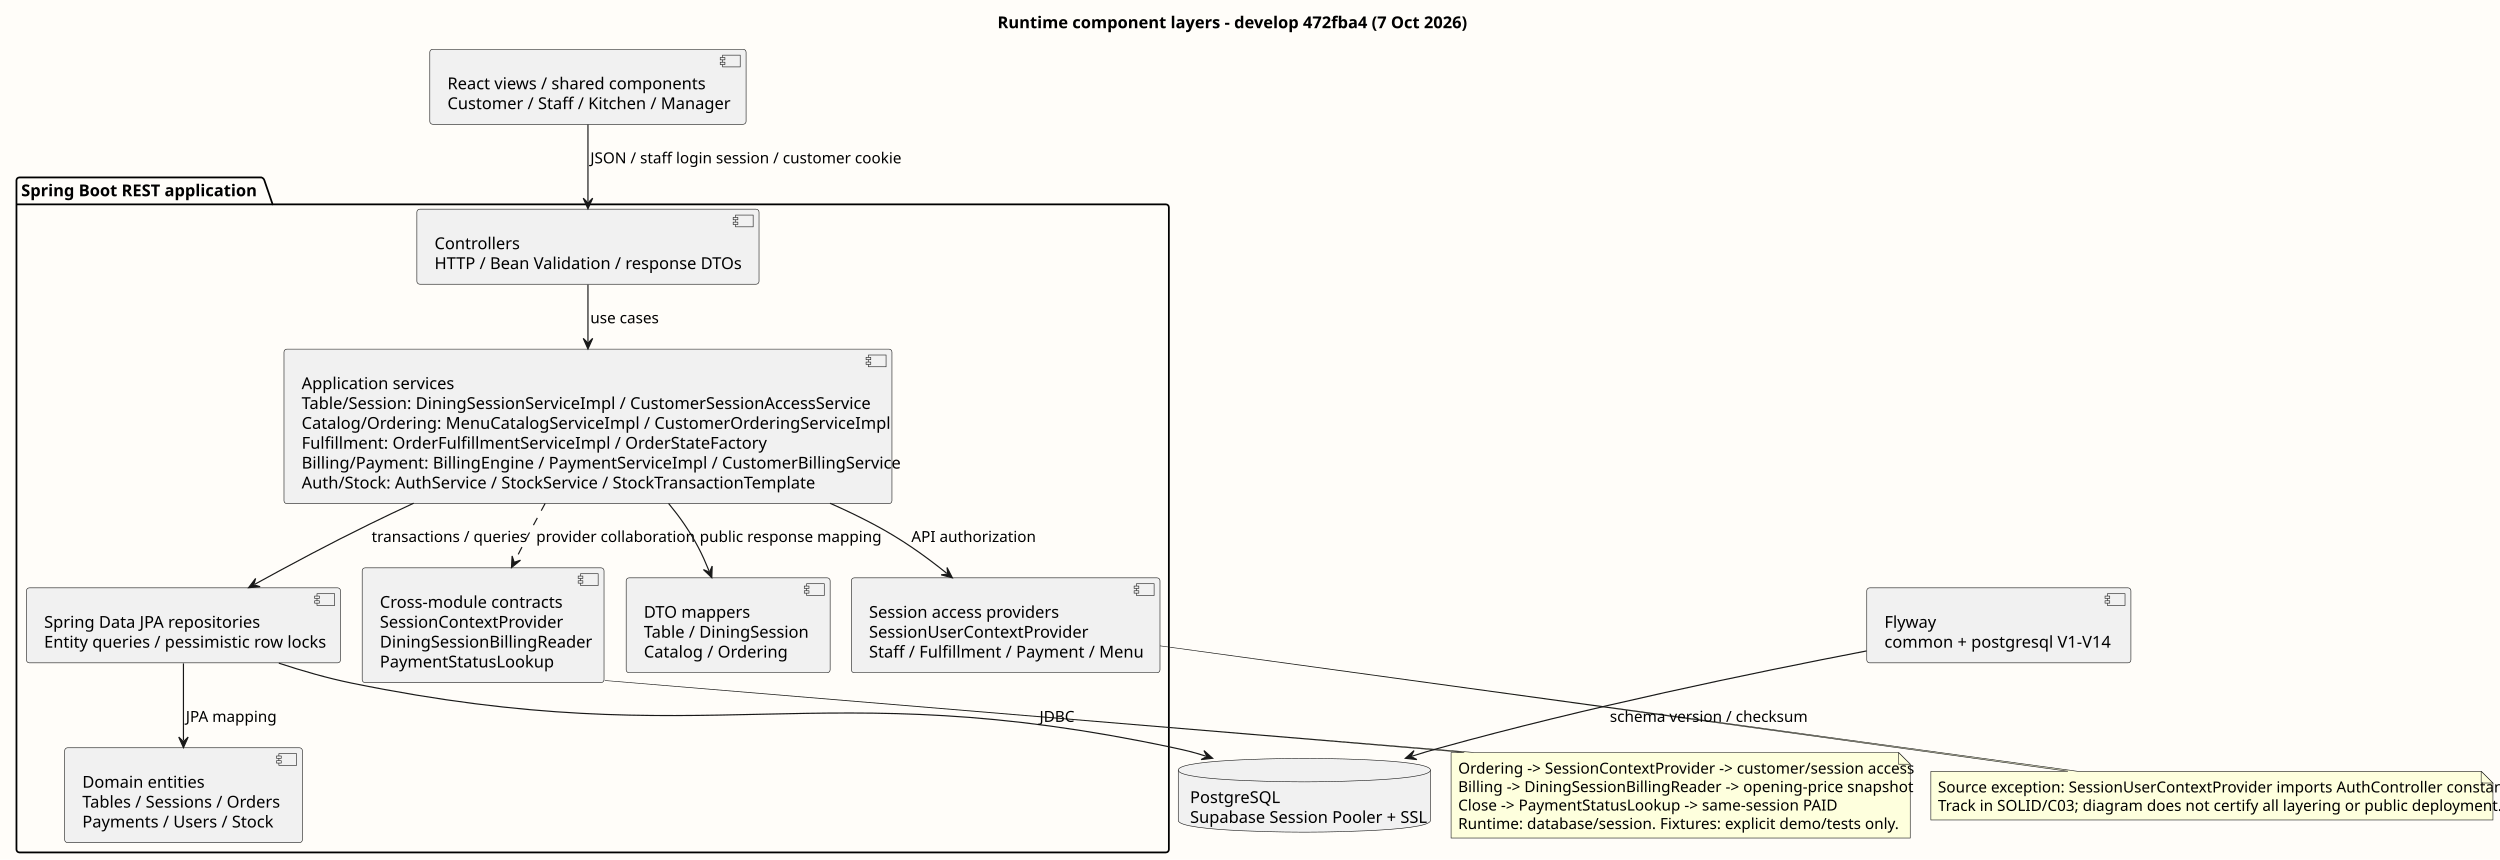
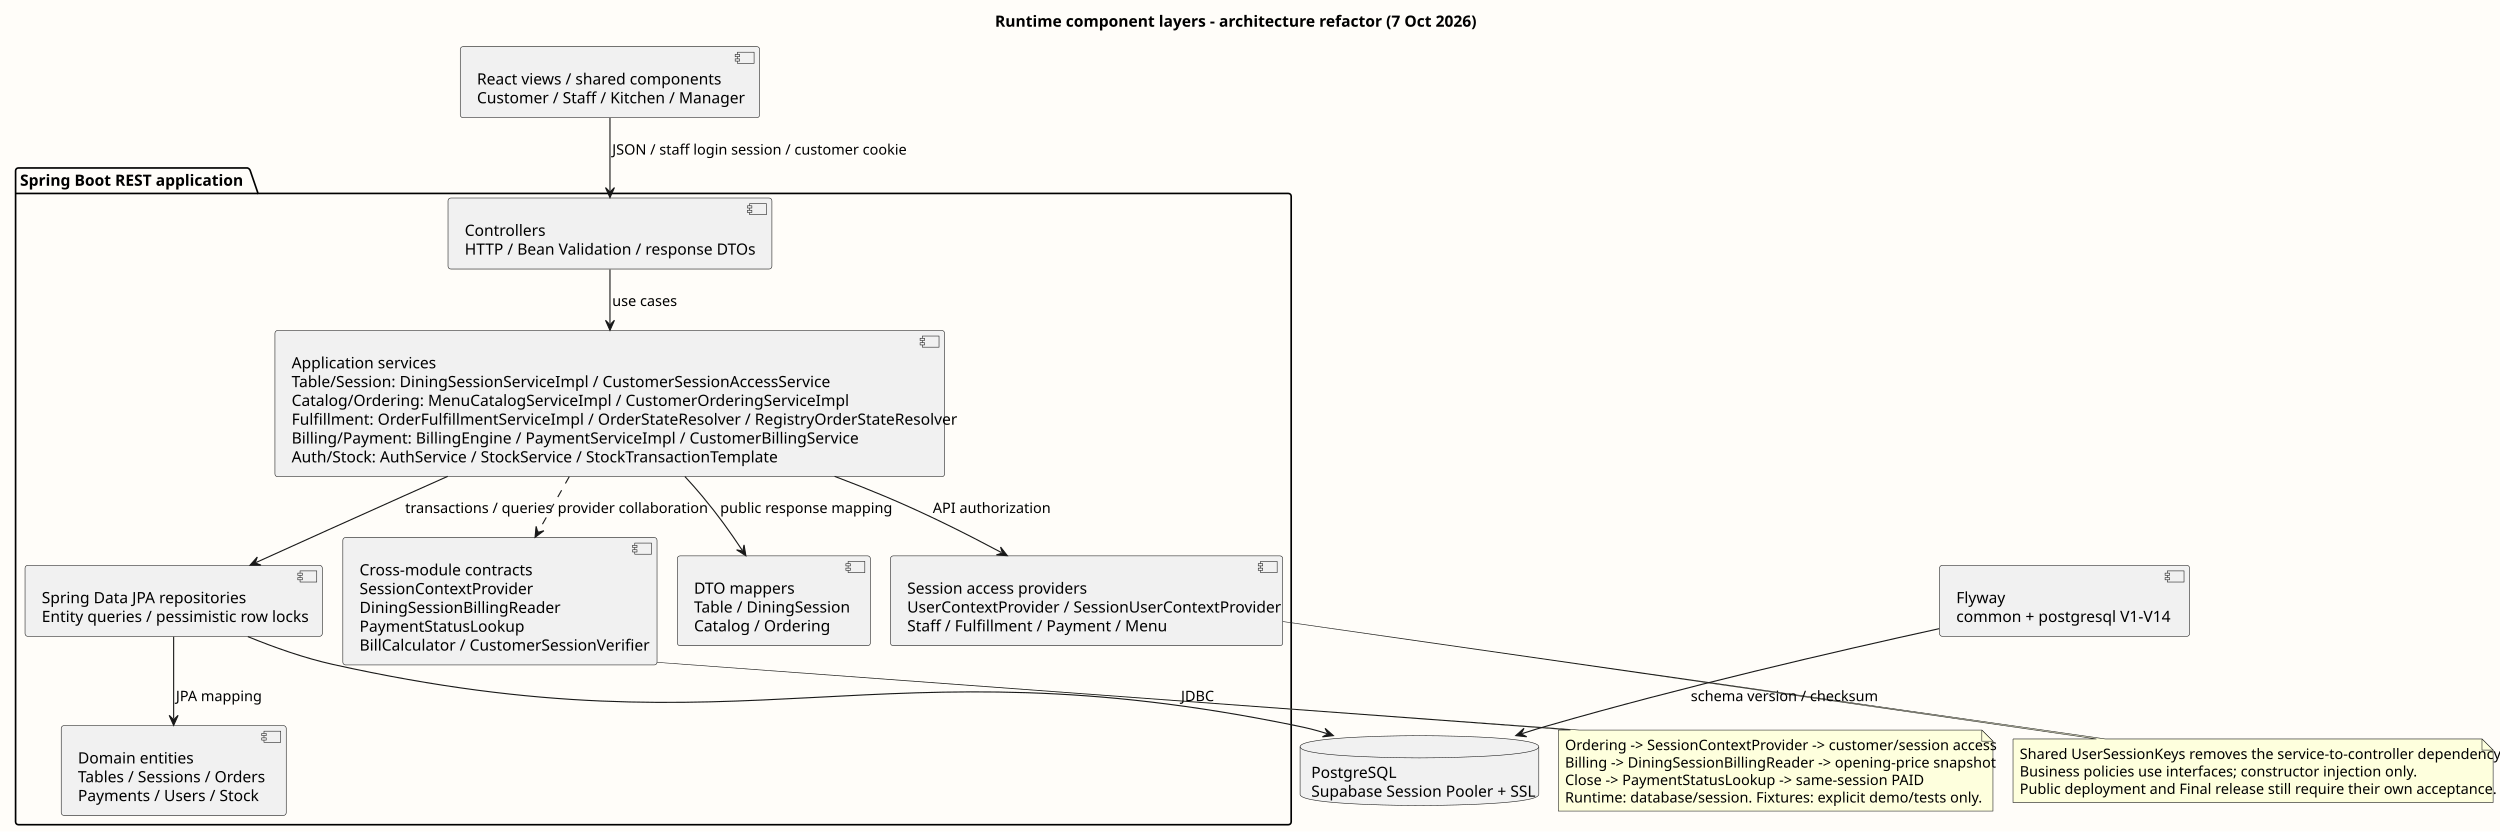
- <svg xmlns="http://www.w3.org/2000/svg" contentStyleType="text/css" data-diagram-type="DESCRIPTION" height="731px" preserveAspectRatio="none" style="width:2126px;height:731px;background:#FFFDF9;" version="1.1" viewBox="0 0 2126 731" width="2126px" zoomAndPan="magnify">
+ <svg xmlns="http://www.w3.org/2000/svg" contentStyleType="text/css" data-diagram-type="DESCRIPTION" height="747px" preserveAspectRatio="none" style="width:2246px;height:747px;background:#FFFDF9;" version="1.1" viewBox="0 0 2246 747" width="2246px" zoomAndPan="magnify">
  <defs />
  <g>
-     <rect fill="#FFFDF9" height="731" style="stroke:transparent;stroke-width:1;" width="2126" x="0" y="0" />
-     <text fill="#000000" font-family="Tahoma" font-size="14" font-weight="bold" lengthAdjust="spacing" textLength="414.49" x="848.255" y="24.007">Runtime component layers - develop 472fba4 (7 Oct 2026)</text>
+     <rect fill="#FFFDF9" height="747" style="stroke:transparent;stroke-width:1;" width="2246" x="0" y="0" />
+     <text fill="#000000" font-family="Tahoma" font-size="14" font-weight="bold" lengthAdjust="spacing" textLength="442.764" x="893.868" y="24.007">Runtime component layers - architecture refactor (7 Oct 2026)</text>
    <g id="cluster_Spring Boot REST application">
-       <path d="M16.5,150.898 L222.332,150.898 A3.75,3.75 0 0 1 224.832,153.398 L231.832,173.797 L991.5,173.797 A2.5,2.5 0 0 1 994,176.297 L994,722.398 A2.5,2.5 0 0 1 991.5,724.898 L16.5,724.898 A2.5,2.5 0 0 1 14,722.398 L14,153.398 A2.5,2.5 0 0 1 16.5,150.898 " fill="transparent" style="stroke:#000000;stroke-width:1.5;" />
+       <path d="M16.5,150.898 L222.332,150.898 A3.75,3.75 0 0 1 224.832,153.398 L231.832,173.797 L1157.5,173.797 A2.5,2.5 0 0 1 1160,176.297 L1160,738.398 A2.5,2.5 0 0 1 1157.5,740.898 L16.5,740.898 A2.5,2.5 0 0 1 14,738.398 L14,153.398 A2.5,2.5 0 0 1 16.5,150.898 " fill="transparent" style="stroke:#000000;stroke-width:1.5;" />
      <line style="stroke:#000000;stroke-width:1.5;" x1="14" x2="231.832" y1="173.797" y2="173.797" />
      <text fill="#000000" font-family="Tahoma" font-size="14" font-weight="bold" lengthAdjust="spacing" textLength="204.832" x="18" y="166.905">Spring Boot REST application</text>
    </g>
    <g id="elem_Web">
-       <rect fill="#F1F1F1" height="63.797" rx="2.5" ry="2.5" style="stroke:#181818;stroke-width:0.5;" width="268.97" x="365.5" y="41.898" />
-       <rect fill="#F1F1F1" height="10" style="stroke:#181818;stroke-width:0.5;" width="15" x="614.47" y="46.898" />
-       <rect fill="#F1F1F1" height="2" style="stroke:#181818;stroke-width:0.5;" width="4" x="612.47" y="48.898" />
-       <rect fill="#F1F1F1" height="2" style="stroke:#181818;stroke-width:0.5;" width="4" x="612.47" y="52.898" />
-       <text fill="#000000" font-family="Tahoma" font-size="14" lengthAdjust="spacing" textLength="208.209" x="380.5" y="75.905">React views / shared components</text>
-       <text fill="#000000" font-family="Tahoma" font-size="14" lengthAdjust="spacing" textLength="228.97" x="380.5" y="92.804">Customer / Staff / Kitchen / Manager</text>
+       <rect fill="#F1F1F1" height="63.797" rx="2.5" ry="2.5" style="stroke:#181818;stroke-width:0.5;" width="268.97" x="413.5" y="41.898" />
+       <rect fill="#F1F1F1" height="10" style="stroke:#181818;stroke-width:0.5;" width="15" x="662.47" y="46.898" />
+       <rect fill="#F1F1F1" height="2" style="stroke:#181818;stroke-width:0.5;" width="4" x="660.47" y="48.898" />
+       <rect fill="#F1F1F1" height="2" style="stroke:#181818;stroke-width:0.5;" width="4" x="660.47" y="52.898" />
+       <text fill="#000000" font-family="Tahoma" font-size="14" lengthAdjust="spacing" textLength="208.209" x="428.5" y="75.905">React views / shared components</text>
+       <text fill="#000000" font-family="Tahoma" font-size="14" lengthAdjust="spacing" textLength="228.97" x="428.5" y="92.804">Customer / Staff / Kitchen / Manager</text>
    </g>
    <g id="elem_DB">
-       <path d="M1002,654.898 C1002,644.898 1109.227,644.898 1109.227,644.898 C1109.227,644.898 1216.455,644.898 1216.455,654.898 L1216.455,697.695 C1216.455,707.695 1109.227,707.695 1109.227,707.695 C1109.227,707.695 1002,707.695 1002,697.695 L1002,654.898 " fill="#F1F1F1" style="stroke:#181818;stroke-width:0.5;" />
-       <path d="M1002,654.898 C1002,664.898 1109.227,664.898 1109.227,664.898 C1109.227,664.898 1216.455,664.898 1216.455,654.898 " fill="transparent" style="stroke:#181818;stroke-width:0.5;" />
-       <text fill="#000000" font-family="Tahoma" font-size="14" lengthAdjust="spacing" textLength="71.073" x="1012" y="682.905">PostgreSQL</text>
-       <text fill="#000000" font-family="Tahoma" font-size="14" lengthAdjust="spacing" textLength="194.455" x="1012" y="699.804">Supabase Session Pooler + SSL</text>
+       <path d="M1168,670.898 C1168,660.898 1275.227,660.898 1275.227,660.898 C1275.227,660.898 1382.455,660.898 1382.455,670.898 L1382.455,713.695 C1382.455,723.695 1275.227,723.695 1275.227,723.695 C1275.227,723.695 1168,723.695 1168,713.695 L1168,670.898 " fill="#F1F1F1" style="stroke:#181818;stroke-width:0.5;" />
+       <path d="M1168,670.898 C1168,680.898 1275.227,680.898 1275.227,680.898 C1275.227,680.898 1382.455,680.898 1382.455,670.898 " fill="transparent" style="stroke:#181818;stroke-width:0.5;" />
+       <text fill="#000000" font-family="Tahoma" font-size="14" lengthAdjust="spacing" textLength="71.073" x="1178" y="698.905">PostgreSQL</text>
+       <text fill="#000000" font-family="Tahoma" font-size="14" lengthAdjust="spacing" textLength="194.455" x="1178" y="715.804">Supabase Session Pooler + SSL</text>
    </g>
    <g id="elem_Fly">
-       <rect fill="#F1F1F1" height="63.797" rx="2.5" ry="2.5" style="stroke:#181818;stroke-width:0.5;" width="224.625" x="1587.5" y="499.898" />
-       <rect fill="#F1F1F1" height="10" style="stroke:#181818;stroke-width:0.5;" width="15" x="1792.125" y="504.898" />
-       <rect fill="#F1F1F1" height="2" style="stroke:#181818;stroke-width:0.5;" width="4" x="1790.125" y="506.898" />
-       <rect fill="#F1F1F1" height="2" style="stroke:#181818;stroke-width:0.5;" width="4" x="1790.125" y="510.898" />
-       <text fill="#000000" font-family="Tahoma" font-size="14" lengthAdjust="spacing" textLength="42.185" x="1602.5" y="533.905">Flyway</text>
-       <text fill="#000000" font-family="Tahoma" font-size="14" lengthAdjust="spacing" textLength="184.625" x="1602.5" y="550.804">common + postgresql V1-V14</text>
+       <rect fill="#F1F1F1" height="63.797" rx="2.5" ry="2.5" style="stroke:#181818;stroke-width:0.5;" width="224.625" x="1742.5" y="507.898" />
+       <rect fill="#F1F1F1" height="10" style="stroke:#181818;stroke-width:0.5;" width="15" x="1947.125" y="512.898" />
+       <rect fill="#F1F1F1" height="2" style="stroke:#181818;stroke-width:0.5;" width="4" x="1945.125" y="514.898" />
+       <rect fill="#F1F1F1" height="2" style="stroke:#181818;stroke-width:0.5;" width="4" x="1945.125" y="518.898" />
+       <text fill="#000000" font-family="Tahoma" font-size="14" lengthAdjust="spacing" textLength="42.185" x="1757.5" y="541.905">Flyway</text>
+       <text fill="#000000" font-family="Tahoma" font-size="14" lengthAdjust="spacing" textLength="184.625" x="1757.5" y="558.804">common + postgresql V1-V14</text>
    </g>
    <g id="elem_GMN22">
-       <path d="M1234,639.898 L1234,712.664 A0,0 0 0 0 1234,712.664 L1624.465,712.664 A0,0 0 0 0 1624.465,712.664 L1624.465,649.898 L1614.465,639.898 L1253.188,639.898 L514.292,578.711 L1245.188,639.898 L1234,639.898 A0,0 0 0 0 1234,639.898 " fill="#FEFFDD" style="stroke:#181818;stroke-width:0.5;" />
-       <path d="M1614.465,639.898 L1614.465,649.898 L1624.465,649.898 L1614.465,639.898 " fill="#FEFFDD" style="stroke:#181818;stroke-width:0.5;" />
-       <text fill="#000000" font-family="Tahoma" font-size="13" lengthAdjust="spacing" textLength="369.465" x="1240" y="657.905">Ordering -&gt; SessionContextProvider -&gt; customer/session access</text>
-       <text fill="#000000" font-family="Tahoma" font-size="13" lengthAdjust="spacing" textLength="366.152" x="1240" y="673.596">Billing -&gt; DiningSessionBillingReader -&gt; opening-price snapshot</text>
-       <text fill="#000000" font-family="Tahoma" font-size="13" lengthAdjust="spacing" textLength="311.549" x="1240" y="689.288">Close -&gt; PaymentStatusLookup -&gt; same-session PAID</text>
-       <text fill="#000000" font-family="Tahoma" font-size="13" lengthAdjust="spacing" textLength="356.059" x="1240" y="704.979">Runtime: database/session. Fixtures: explicit demo/tests only.</text>
+       <path d="M1400,655.898 L1400,728.664 A0,0 0 0 0 1400,728.664 L1790.465,728.664 A0,0 0 0 0 1790.465,728.664 L1790.465,665.898 L1780.465,655.898 L1418.906,655.898 L590.366,595.049 L1410.906,655.898 L1400,655.898 A0,0 0 0 0 1400,655.898 " fill="#FEFFDD" style="stroke:#181818;stroke-width:0.5;" />
+       <path d="M1780.465,655.898 L1780.465,665.898 L1790.465,665.898 L1780.465,655.898 " fill="#FEFFDD" style="stroke:#181818;stroke-width:0.5;" />
+       <text fill="#000000" font-family="Tahoma" font-size="13" lengthAdjust="spacing" textLength="369.465" x="1406" y="673.905">Ordering -&gt; SessionContextProvider -&gt; customer/session access</text>
+       <text fill="#000000" font-family="Tahoma" font-size="13" lengthAdjust="spacing" textLength="366.152" x="1406" y="689.596">Billing -&gt; DiningSessionBillingReader -&gt; opening-price snapshot</text>
+       <text fill="#000000" font-family="Tahoma" font-size="13" lengthAdjust="spacing" textLength="311.549" x="1406" y="705.288">Close -&gt; PaymentStatusLookup -&gt; same-session PAID</text>
+       <text fill="#000000" font-family="Tahoma" font-size="13" lengthAdjust="spacing" textLength="356.059" x="1406" y="720.979">Runtime: database/session. Fixtures: explicit demo/tests only.</text>
    </g>
    <g id="elem_GMN25">
-       <path d="M1642,655.898 L1642,697.281 A0,0 0 0 0 1642,697.281 L2119.993,697.281 A0,0 0 0 0 2119.993,697.281 L2119.993,665.898 L2109.993,655.898 L1766.52,655.898 L986.263,549.206 L1758.52,655.898 L1642,655.898 A0,0 0 0 0 1642,655.898 " fill="#FEFFDD" style="stroke:#181818;stroke-width:0.5;" />
-       <path d="M2109.993,655.898 L2109.993,665.898 L2119.993,665.898 L2109.993,655.898 " fill="#FEFFDD" style="stroke:#181818;stroke-width:0.5;" />
-       <text fill="#000000" font-family="Tahoma" font-size="13" lengthAdjust="spacing" textLength="456.993" x="1648" y="673.905">Source exception: SessionUserContextProvider imports AuthController constant.</text>
-       <text fill="#000000" font-family="Tahoma" font-size="13" lengthAdjust="spacing" textLength="456.498" x="1648" y="689.596">Track in SOLID/C03; diagram does not certify all layering or public deployment.</text>
+       <path d="M1808.5,663.898 L1808.5,720.973 A0,0 0 0 0 1808.5,720.973 L2239.812,720.973 A0,0 0 0 0 2239.812,720.973 L2239.812,673.898 L2229.812,663.898 L1891.463,663.898 L1152.071,558.336 L1883.463,663.898 L1808.5,663.898 A0,0 0 0 0 1808.5,663.898 " fill="#FEFFDD" style="stroke:#181818;stroke-width:0.5;" />
+       <path d="M2229.812,663.898 L2229.812,673.898 L2239.812,673.898 L2229.812,663.898 " fill="#FEFFDD" style="stroke:#181818;stroke-width:0.5;" />
+       <text fill="#000000" font-family="Tahoma" font-size="13" lengthAdjust="spacing" textLength="410.312" x="1814.5" y="681.905">Shared UserSessionKeys removes the service-to-controller dependency.</text>
+       <text fill="#000000" font-family="Tahoma" font-size="13" lengthAdjust="spacing" textLength="336.261" x="1814.5" y="697.596">Business policies use interfaces; constructor injection only.</text>
+       <text fill="#000000" font-family="Tahoma" font-size="13" lengthAdjust="spacing" textLength="403.66" x="1814.5" y="713.288">Public deployment and Final release still require their own acceptance.</text>
    </g>
    <g id="elem_C">
-       <rect fill="#F1F1F1" height="63.797" rx="2.5" ry="2.5" style="stroke:#181818;stroke-width:0.5;" width="290.981" x="354.5" y="177.898" />
-       <rect fill="#F1F1F1" height="10" style="stroke:#181818;stroke-width:0.5;" width="15" x="625.481" y="182.898" />
-       <rect fill="#F1F1F1" height="2" style="stroke:#181818;stroke-width:0.5;" width="4" x="623.481" y="184.898" />
-       <rect fill="#F1F1F1" height="2" style="stroke:#181818;stroke-width:0.5;" width="4" x="623.481" y="188.898" />
-       <text fill="#000000" font-family="Tahoma" font-size="14" lengthAdjust="spacing" textLength="66.206" x="369.5" y="211.905">Controllers</text>
-       <text fill="#000000" font-family="Tahoma" font-size="14" lengthAdjust="spacing" textLength="250.981" x="369.5" y="228.804">HTTP / Bean Validation / response DTOs</text>
+       <rect fill="#F1F1F1" height="63.797" rx="2.5" ry="2.5" style="stroke:#181818;stroke-width:0.5;" width="290.981" x="402.5" y="177.898" />
+       <rect fill="#F1F1F1" height="10" style="stroke:#181818;stroke-width:0.5;" width="15" x="673.481" y="182.898" />
+       <rect fill="#F1F1F1" height="2" style="stroke:#181818;stroke-width:0.5;" width="4" x="671.481" y="184.898" />
+       <rect fill="#F1F1F1" height="2" style="stroke:#181818;stroke-width:0.5;" width="4" x="671.481" y="188.898" />
+       <text fill="#000000" font-family="Tahoma" font-size="14" lengthAdjust="spacing" textLength="66.206" x="417.5" y="211.905">Controllers</text>
+       <text fill="#000000" font-family="Tahoma" font-size="14" lengthAdjust="spacing" textLength="250.981" x="417.5" y="228.804">HTTP / Bean Validation / response DTOs</text>
    </g>
    <g id="elem_S">
-       <rect fill="#F1F1F1" height="131.391" rx="2.5" ry="2.5" style="stroke:#181818;stroke-width:0.5;" width="517.012" x="241.5" y="296.898" />
-       <rect fill="#F1F1F1" height="10" style="stroke:#181818;stroke-width:0.5;" width="15" x="738.512" y="301.898" />
-       <rect fill="#F1F1F1" height="2" style="stroke:#181818;stroke-width:0.5;" width="4" x="736.512" y="303.898" />
-       <rect fill="#F1F1F1" height="2" style="stroke:#181818;stroke-width:0.5;" width="4" x="736.512" y="307.898" />
-       <text fill="#000000" font-family="Tahoma" font-size="14" lengthAdjust="spacing" textLength="120.654" x="256.5" y="330.905">Application services</text>
-       <text fill="#000000" font-family="Tahoma" font-size="14" lengthAdjust="spacing" textLength="457.119" x="256.5" y="347.804">Table/Session: DiningSessionServiceImpl / CustomerSessionAccessService</text>
-       <text fill="#000000" font-family="Tahoma" font-size="14" lengthAdjust="spacing" textLength="466.081" x="256.5" y="364.702">Catalog/Ordering: MenuCatalogServiceImpl / CustomerOrderingServiceImpl</text>
-       <text fill="#000000" font-family="Tahoma" font-size="14" lengthAdjust="spacing" textLength="371.014" x="256.5" y="381.601">Fulfillment: OrderFulfillmentServiceImpl / OrderStateFactory</text>
-       <text fill="#000000" font-family="Tahoma" font-size="14" lengthAdjust="spacing" textLength="477.012" x="256.5" y="398.499">Billing/Payment: BillingEngine / PaymentServiceImpl / CustomerBillingService</text>
-       <text fill="#000000" font-family="Tahoma" font-size="14" lengthAdjust="spacing" textLength="418.606" x="256.5" y="415.397">Auth/Stock: AuthService / StockService / StockTransactionTemplate</text>
+       <rect fill="#F1F1F1" height="131.391" rx="2.5" ry="2.5" style="stroke:#181818;stroke-width:0.5;" width="601.62" x="247" y="296.898" />
+       <rect fill="#F1F1F1" height="10" style="stroke:#181818;stroke-width:0.5;" width="15" x="828.62" y="301.898" />
+       <rect fill="#F1F1F1" height="2" style="stroke:#181818;stroke-width:0.5;" width="4" x="826.62" y="303.898" />
+       <rect fill="#F1F1F1" height="2" style="stroke:#181818;stroke-width:0.5;" width="4" x="826.62" y="307.898" />
+       <text fill="#000000" font-family="Tahoma" font-size="14" lengthAdjust="spacing" textLength="120.654" x="262" y="330.905">Application services</text>
+       <text fill="#000000" font-family="Tahoma" font-size="14" lengthAdjust="spacing" textLength="457.119" x="262" y="347.804">Table/Session: DiningSessionServiceImpl / CustomerSessionAccessService</text>
+       <text fill="#000000" font-family="Tahoma" font-size="14" lengthAdjust="spacing" textLength="466.081" x="262" y="364.702">Catalog/Ordering: MenuCatalogServiceImpl / CustomerOrderingServiceImpl</text>
+       <text fill="#000000" font-family="Tahoma" font-size="14" lengthAdjust="spacing" textLength="561.62" x="262" y="381.601">Fulfillment: OrderFulfillmentServiceImpl / OrderStateResolver / RegistryOrderStateResolver</text>
+       <text fill="#000000" font-family="Tahoma" font-size="14" lengthAdjust="spacing" textLength="477.012" x="262" y="398.499">Billing/Payment: BillingEngine / PaymentServiceImpl / CustomerBillingService</text>
+       <text fill="#000000" font-family="Tahoma" font-size="14" lengthAdjust="spacing" textLength="418.606" x="262" y="415.397">Auth/Stock: AuthService / StockService / StockTransactionTemplate</text>
    </g>
    <g id="elem_Contracts">
-       <rect fill="#F1F1F1" height="97.594" rx="2.5" ry="2.5" style="stroke:#181818;stroke-width:0.5;" width="205.669" x="308" y="482.898" />
-       <rect fill="#F1F1F1" height="10" style="stroke:#181818;stroke-width:0.5;" width="15" x="493.669" y="487.898" />
-       <rect fill="#F1F1F1" height="2" style="stroke:#181818;stroke-width:0.5;" width="4" x="491.669" y="489.898" />
-       <rect fill="#F1F1F1" height="2" style="stroke:#181818;stroke-width:0.5;" width="4" x="491.669" y="493.898" />
+       <rect fill="#F1F1F1" height="114.492" rx="2.5" ry="2.5" style="stroke:#181818;stroke-width:0.5;" width="282.279" x="308" y="482.898" />
+       <rect fill="#F1F1F1" height="10" style="stroke:#181818;stroke-width:0.5;" width="15" x="570.279" y="487.898" />
+       <rect fill="#F1F1F1" height="2" style="stroke:#181818;stroke-width:0.5;" width="4" x="568.279" y="489.898" />
+       <rect fill="#F1F1F1" height="2" style="stroke:#181818;stroke-width:0.5;" width="4" x="568.279" y="493.898" />
      <text fill="#000000" font-family="Tahoma" font-size="14" lengthAdjust="spacing" textLength="144.819" x="323" y="516.905">Cross-module contracts</text>
      <text fill="#000000" font-family="Tahoma" font-size="14" lengthAdjust="spacing" textLength="144.443" x="323" y="533.804">SessionContextProvider</text>
      <text fill="#000000" font-family="Tahoma" font-size="14" lengthAdjust="spacing" textLength="165.669" x="323" y="550.702">DiningSessionBillingReader</text>
      <text fill="#000000" font-family="Tahoma" font-size="14" lengthAdjust="spacing" textLength="136.91" x="323" y="567.601">PaymentStatusLookup</text>
+       <text fill="#000000" font-family="Tahoma" font-size="14" lengthAdjust="spacing" textLength="242.279" x="323" y="584.499">BillCalculator / CustomerSessionVerifier</text>
    </g>
    <g id="elem_Auth">
-       <rect fill="#F1F1F1" height="80.695" rx="2.5" ry="2.5" style="stroke:#181818;stroke-width:0.5;" width="262.455" x="724" y="491.398" />
-       <rect fill="#F1F1F1" height="10" style="stroke:#181818;stroke-width:0.5;" width="15" x="966.455" y="496.398" />
-       <rect fill="#F1F1F1" height="2" style="stroke:#181818;stroke-width:0.5;" width="4" x="964.455" y="498.398" />
-       <rect fill="#F1F1F1" height="2" style="stroke:#181818;stroke-width:0.5;" width="4" x="964.455" y="502.398" />
-       <text fill="#000000" font-family="Tahoma" font-size="14" lengthAdjust="spacing" textLength="152.113" x="739" y="525.405">Session access providers</text>
-       <text fill="#000000" font-family="Tahoma" font-size="14" lengthAdjust="spacing" textLength="172.286" x="739" y="542.304">SessionUserContextProvider</text>
-       <text fill="#000000" font-family="Tahoma" font-size="14" lengthAdjust="spacing" textLength="222.455" x="739" y="559.202">Staff / Fulfillment / Payment / Menu</text>
+       <rect fill="#F1F1F1" height="80.695" rx="2.5" ry="2.5" style="stroke:#181818;stroke-width:0.5;" width="352.402" x="800" y="499.398" />
+       <rect fill="#F1F1F1" height="10" style="stroke:#181818;stroke-width:0.5;" width="15" x="1132.402" y="504.398" />
+       <rect fill="#F1F1F1" height="2" style="stroke:#181818;stroke-width:0.5;" width="4" x="1130.402" y="506.398" />
+       <rect fill="#F1F1F1" height="2" style="stroke:#181818;stroke-width:0.5;" width="4" x="1130.402" y="510.398" />
+       <text fill="#000000" font-family="Tahoma" font-size="14" lengthAdjust="spacing" textLength="152.113" x="815" y="533.405">Session access providers</text>
+       <text fill="#000000" font-family="Tahoma" font-size="14" lengthAdjust="spacing" textLength="312.402" x="815" y="550.304">UserContextProvider / SessionUserContextProvider</text>
+       <text fill="#000000" font-family="Tahoma" font-size="14" lengthAdjust="spacing" textLength="222.455" x="815" y="567.202">Staff / Fulfillment / Payment / Menu</text>
    </g>
    <g id="elem_M">
-       <rect fill="#F1F1F1" height="80.695" rx="2.5" ry="2.5" style="stroke:#181818;stroke-width:0.5;" width="173.451" x="532.5" y="491.398" />
-       <rect fill="#F1F1F1" height="10" style="stroke:#181818;stroke-width:0.5;" width="15" x="685.951" y="496.398" />
-       <rect fill="#F1F1F1" height="2" style="stroke:#181818;stroke-width:0.5;" width="4" x="683.951" y="498.398" />
-       <rect fill="#F1F1F1" height="2" style="stroke:#181818;stroke-width:0.5;" width="4" x="683.951" y="502.398" />
-       <text fill="#000000" font-family="Tahoma" font-size="14" lengthAdjust="spacing" textLength="85.196" x="547.5" y="525.405">DTO mappers</text>
-       <text fill="#000000" font-family="Tahoma" font-size="14" lengthAdjust="spacing" textLength="133.451" x="547.5" y="542.304">Table / DiningSession</text>
-       <text fill="#000000" font-family="Tahoma" font-size="14" lengthAdjust="spacing" textLength="114.276" x="547.5" y="559.202">Catalog / Ordering</text>
+       <rect fill="#F1F1F1" height="80.695" rx="2.5" ry="2.5" style="stroke:#181818;stroke-width:0.5;" width="173.451" x="608.5" y="499.398" />
+       <rect fill="#F1F1F1" height="10" style="stroke:#181818;stroke-width:0.5;" width="15" x="761.951" y="504.398" />
+       <rect fill="#F1F1F1" height="2" style="stroke:#181818;stroke-width:0.5;" width="4" x="759.951" y="506.398" />
+       <rect fill="#F1F1F1" height="2" style="stroke:#181818;stroke-width:0.5;" width="4" x="759.951" y="510.398" />
+       <text fill="#000000" font-family="Tahoma" font-size="14" lengthAdjust="spacing" textLength="85.196" x="623.5" y="533.405">DTO mappers</text>
+       <text fill="#000000" font-family="Tahoma" font-size="14" lengthAdjust="spacing" textLength="133.451" x="623.5" y="550.304">Table / DiningSession</text>
+       <text fill="#000000" font-family="Tahoma" font-size="14" lengthAdjust="spacing" textLength="114.276" x="623.5" y="567.202">Catalog / Ordering</text>
    </g>
    <g id="elem_Repo">
-       <rect fill="#F1F1F1" height="63.797" rx="2.5" ry="2.5" style="stroke:#181818;stroke-width:0.5;" width="267.069" x="22.5" y="499.898" />
-       <rect fill="#F1F1F1" height="10" style="stroke:#181818;stroke-width:0.5;" width="15" x="269.569" y="504.898" />
-       <rect fill="#F1F1F1" height="2" style="stroke:#181818;stroke-width:0.5;" width="4" x="267.569" y="506.898" />
-       <rect fill="#F1F1F1" height="2" style="stroke:#181818;stroke-width:0.5;" width="4" x="267.569" y="510.898" />
-       <text fill="#000000" font-family="Tahoma" font-size="14" lengthAdjust="spacing" textLength="174.617" x="37.5" y="533.905">Spring Data JPA repositories</text>
-       <text fill="#000000" font-family="Tahoma" font-size="14" lengthAdjust="spacing" textLength="227.069" x="37.5" y="550.804">Entity queries / pessimistic row locks</text>
+       <rect fill="#F1F1F1" height="63.797" rx="2.5" ry="2.5" style="stroke:#181818;stroke-width:0.5;" width="267.069" x="22.5" y="507.898" />
+       <rect fill="#F1F1F1" height="10" style="stroke:#181818;stroke-width:0.5;" width="15" x="269.569" y="512.898" />
+       <rect fill="#F1F1F1" height="2" style="stroke:#181818;stroke-width:0.5;" width="4" x="267.569" y="514.898" />
+       <rect fill="#F1F1F1" height="2" style="stroke:#181818;stroke-width:0.5;" width="4" x="267.569" y="518.898" />
+       <text fill="#000000" font-family="Tahoma" font-size="14" lengthAdjust="spacing" textLength="174.617" x="37.5" y="541.905">Spring Data JPA repositories</text>
+       <text fill="#000000" font-family="Tahoma" font-size="14" lengthAdjust="spacing" textLength="227.069" x="37.5" y="558.804">Entity queries / pessimistic row locks</text>
    </g>
    <g id="elem_E">
-       <rect fill="#F1F1F1" height="80.695" rx="2.5" ry="2.5" style="stroke:#181818;stroke-width:0.5;" width="202.155" x="55" y="635.898" />
-       <rect fill="#F1F1F1" height="10" style="stroke:#181818;stroke-width:0.5;" width="15" x="237.155" y="640.898" />
-       <rect fill="#F1F1F1" height="2" style="stroke:#181818;stroke-width:0.5;" width="4" x="235.155" y="642.898" />
-       <rect fill="#F1F1F1" height="2" style="stroke:#181818;stroke-width:0.5;" width="4" x="235.155" y="646.898" />
-       <text fill="#000000" font-family="Tahoma" font-size="14" lengthAdjust="spacing" textLength="96.141" x="70" y="669.905">Domain entities</text>
-       <text fill="#000000" font-family="Tahoma" font-size="14" lengthAdjust="spacing" textLength="162.155" x="70" y="686.804">Tables / Sessions / Orders</text>
-       <text fill="#000000" font-family="Tahoma" font-size="14" lengthAdjust="spacing" textLength="155.716" x="70" y="703.702">Payments / Users / Stock</text>
+       <rect fill="#F1F1F1" height="80.695" rx="2.5" ry="2.5" style="stroke:#181818;stroke-width:0.5;" width="202.155" x="55" y="651.898" />
+       <rect fill="#F1F1F1" height="10" style="stroke:#181818;stroke-width:0.5;" width="15" x="237.155" y="656.898" />
+       <rect fill="#F1F1F1" height="2" style="stroke:#181818;stroke-width:0.5;" width="4" x="235.155" y="658.898" />
+       <rect fill="#F1F1F1" height="2" style="stroke:#181818;stroke-width:0.5;" width="4" x="235.155" y="662.898" />
+       <text fill="#000000" font-family="Tahoma" font-size="14" lengthAdjust="spacing" textLength="96.141" x="70" y="685.905">Domain entities</text>
+       <text fill="#000000" font-family="Tahoma" font-size="14" lengthAdjust="spacing" textLength="162.155" x="70" y="702.804">Tables / Sessions / Orders</text>
+       <text fill="#000000" font-family="Tahoma" font-size="14" lengthAdjust="spacing" textLength="155.716" x="70" y="719.702">Payments / Users / Stock</text>
    </g>
-     <polygon fill="#181818" points="500,177.524,504,168.524,500,172.524,496,168.524,500,177.524" style="stroke:#181818;stroke-width:1;" />
-     <path d="M500,105.978 C500,127.471 500,149.966 500,171.524 " fill="transparent" style="stroke:#181818;stroke-width:1;" />
-     <text fill="#000000" font-family="Tahoma" font-size="13" lengthAdjust="spacing" textLength="252.427" x="502" y="138.905">JSON / staff login session / customer cookie</text>
-     <polygon fill="#181818" points="500,296.74,504,287.74,500,291.74,496,287.74,500,296.74" style="stroke:#181818;stroke-width:1;" />
-     <path d="M500,242.082 C500,257.924 500,271.79 500,290.74 " fill="transparent" style="stroke:#181818;stroke-width:1;" />
-     <text fill="#000000" font-family="Tahoma" font-size="13" lengthAdjust="spacing" textLength="55.225" x="502" y="274.905">use cases</text>
-     <polygon fill="#181818" points="211.401,499.759,221.215,498.92,215.781,497.346,217.355,491.913,211.401,499.759" style="stroke:#181818;stroke-width:1;" />
-     <path d="M351.804,427.905 C338.96,433.866 326.214,439.915 314,445.898 C279.455,462.822 246.724,480.304 216.657,496.864 " fill="transparent" style="stroke:#181818;stroke-width:1;" />
-     <text fill="#000000" font-family="Tahoma" font-size="13" lengthAdjust="spacing" textLength="123.83" x="316" y="460.905">transactions / queries</text>
-     <polygon fill="#181818" points="1031.214,644.83,1023.836,638.306,1026.446,643.325,1021.427,645.935,1031.214,644.83" style="stroke:#181818;stroke-width:1;" />
-     <path d="M237.103,563.953 C257.08,570.533 278.601,576.738 299,580.898 C604.341,643.171 693.232,570.875 998,635.898 C1008.902,638.225 1014.472,639.544 1025.492,643.024 " fill="transparent" style="stroke:#181818;stroke-width:1;" />
-     <text fill="#000000" font-family="Tahoma" font-size="13" lengthAdjust="spacing" textLength="29.701" x="884" y="613.905">JDBC</text>
-     <polygon fill="#181818" points="156,635.779,160,626.779,156,630.779,152,626.779,156,635.779" style="stroke:#181818;stroke-width:1;" />
-     <path d="M156,564.171 C156,585.226 156,607.169 156,629.779 " fill="transparent" style="stroke:#181818;stroke-width:1;" />
-     <text fill="#000000" font-family="Tahoma" font-size="13" lengthAdjust="spacing" textLength="73.957" x="158" y="613.905">JPA mapping</text>
-     <polygon fill="#181818" points="434.997,482.625,442.633,476.405,437.257,478.165,435.497,472.789,434.997,482.625" style="stroke:#181818;stroke-width:1;" />
-     <path d="M463.593,428.114 C460.318,434.11 457.078,440.106 454,445.898 C447.714,457.727 443.812,465.228 437.709,477.273 " fill="transparent" style="stroke:#181818;stroke-width:1;stroke-dasharray:7.0,7.0;" />
-     <text fill="#000000" font-family="Tahoma" font-size="13" lengthAdjust="spacing" textLength="124.351" x="456" y="460.905">provider collaboration</text>
-     <polygon fill="#181818" points="809.867,491.351,805.351,482.598,805.967,488.221,800.344,488.838,809.867,491.351" style="stroke:#181818;stroke-width:1;" />
-     <path d="M705.856,427.967 C718.615,433.597 731.097,439.577 743,445.898 C766.498,458.379 785.611,471.886 805.187,487.596 " fill="transparent" style="stroke:#181818;stroke-width:1;" />
-     <text fill="#000000" font-family="Tahoma" font-size="13" lengthAdjust="spacing" textLength="98.484" x="775" y="460.905">API authorization</text>
-     <polygon fill="#181818" points="605.302,491.231,605.624,481.388,603.422,486.598,598.211,484.396,605.302,491.231" style="stroke:#181818;stroke-width:1;" />
-     <path d="M568.544,428.137 C573.36,433.929 577.916,439.884 582,445.898 C591.402,459.747 597.015,470.812 603.045,485.672 " fill="transparent" style="stroke:#181818;stroke-width:1;" />
-     <text fill="#000000" font-family="Tahoma" font-size="13" lengthAdjust="spacing" textLength="142.67" x="595" y="460.905">public response mapping</text>
-     <polygon fill="#181818" points="1195.125,644.854,1204.914,645.934,1199.889,643.337,1202.486,638.312,1195.125,644.854" style="stroke:#181818;stroke-width:1;" />
-     <path d="M1587.304,553.554 C1490.496,572.195 1347.568,601.862 1225,635.898 C1215.263,638.602 1210.863,639.842 1200.842,643.033 " fill="transparent" style="stroke:#181818;stroke-width:1;" />
-     <text fill="#000000" font-family="Tahoma" font-size="13" lengthAdjust="spacing" textLength="158.406" x="1369" y="613.905">schema version / checksum</text>
+     <polygon fill="#181818" points="548,177.524,552,168.524,548,172.524,544,168.524,548,177.524" style="stroke:#181818;stroke-width:1;" />
+     <path d="M548,105.978 C548,127.471 548,149.966 548,171.524 " fill="transparent" style="stroke:#181818;stroke-width:1;" />
+     <text fill="#000000" font-family="Tahoma" font-size="13" lengthAdjust="spacing" textLength="252.427" x="550" y="138.905">JSON / staff login session / customer cookie</text>
+     <polygon fill="#181818" points="548,296.74,552,287.74,548,291.74,544,287.74,548,296.74" style="stroke:#181818;stroke-width:1;" />
+     <path d="M548,242.082 C548,257.924 548,271.79 548,290.74 " fill="transparent" style="stroke:#181818;stroke-width:1;" />
+     <text fill="#000000" font-family="Tahoma" font-size="13" lengthAdjust="spacing" textLength="55.225" x="550" y="274.905">use cases</text>
+     <polygon fill="#181818" points="224.616,507.785,234.464,507.719,229.171,505.724,231.166,500.43,224.616,507.785" style="stroke:#181818;stroke-width:1;" />
+     <path d="M402.254,427.934 C388.641,433.995 375.059,440.055 362,445.898 C316.154,466.414 270.121,487.19 230.082,505.311 " fill="transparent" style="stroke:#181818;stroke-width:1;" />
+     <text fill="#000000" font-family="Tahoma" font-size="13" lengthAdjust="spacing" textLength="123.83" x="364" y="460.905">transactions / queries</text>
+     <polygon fill="#181818" points="1197.852,660.869,1190.47,654.349,1193.083,659.366,1188.066,661.979,1197.852,660.869" style="stroke:#181818;stroke-width:1;" />
+     <path d="M222.667,571.946 C246.282,581.607 273.361,591.209 299,596.898 C675.072,680.354 786.665,574.351 1164,651.898 C1175.12,654.184 1180.913,655.532 1192.13,659.066 " fill="transparent" style="stroke:#181818;stroke-width:1;" />
+     <text fill="#000000" font-family="Tahoma" font-size="13" lengthAdjust="spacing" textLength="29.701" x="1061" y="629.905">JDBC</text>
+     <polygon fill="#181818" points="156,651.653,160,642.653,156,646.653,152,642.653,156,651.653" style="stroke:#181818;stroke-width:1;" />
+     <path d="M156,572.082 C156,595.157 156,620.766 156,645.653 " fill="transparent" style="stroke:#181818;stroke-width:1;" />
+     <text fill="#000000" font-family="Tahoma" font-size="13" lengthAdjust="spacing" textLength="73.957" x="158" y="629.905">JPA mapping</text>
+     <polygon fill="#181818" points="480.71,482.686,488.616,476.812,483.166,478.331,481.648,472.882,480.71,482.686" style="stroke:#181818;stroke-width:1;" />
+     <path d="M511.417,428.25 C501.337,446.118 493.437,460.123 483.658,477.46 " fill="transparent" style="stroke:#181818;stroke-width:1;stroke-dasharray:7.0,7.0;" />
+     <text fill="#000000" font-family="Tahoma" font-size="13" lengthAdjust="spacing" textLength="124.351" x="501" y="460.905">provider collaboration</text>
+     <polygon fill="#181818" points="904.974,499.225,898.915,491.461,900.562,496.872,895.15,498.519,904.974,499.225" style="stroke:#181818;stroke-width:1;" />
+     <path d="M749.806,427.966 C765.203,433.755 780.416,439.758 795,445.898 C832.119,461.526 866.778,478.854 899.68,496.402 " fill="transparent" style="stroke:#181818;stroke-width:1;" />
+     <text fill="#000000" font-family="Tahoma" font-size="13" lengthAdjust="spacing" textLength="98.484" x="838" y="460.905">API authorization</text>
+     <polygon fill="#181818" points="670.081,499.263,668.437,489.553,667.316,495.097,661.771,493.976,670.081,499.263" style="stroke:#181818;stroke-width:1;" />
+     <path d="M615.293,428.091 C620.745,433.986 626.052,439.971 631,445.898 C644.942,462.6 655.508,477.303 666.763,494.264 " fill="transparent" style="stroke:#181818;stroke-width:1;" />
+     <text fill="#000000" font-family="Tahoma" font-size="13" lengthAdjust="spacing" textLength="142.67" x="647" y="460.905">public response mapping</text>
+     <polygon fill="#181818" points="1361.815,660.856,1371.608,661.905,1366.575,659.324,1369.156,654.29,1361.815,660.856" style="stroke:#181818;stroke-width:1;" />
+     <path d="M1742.191,564.79 C1647.753,585.529 1509.756,617.556 1391,651.898 C1381.497,654.647 1377.33,655.861 1367.527,659.017 " fill="transparent" style="stroke:#181818;stroke-width:1;" />
+     <text fill="#000000" font-family="Tahoma" font-size="13" lengthAdjust="spacing" textLength="158.406" x="1519" y="629.905">schema version / checksum</text>
  </g>
</svg>
